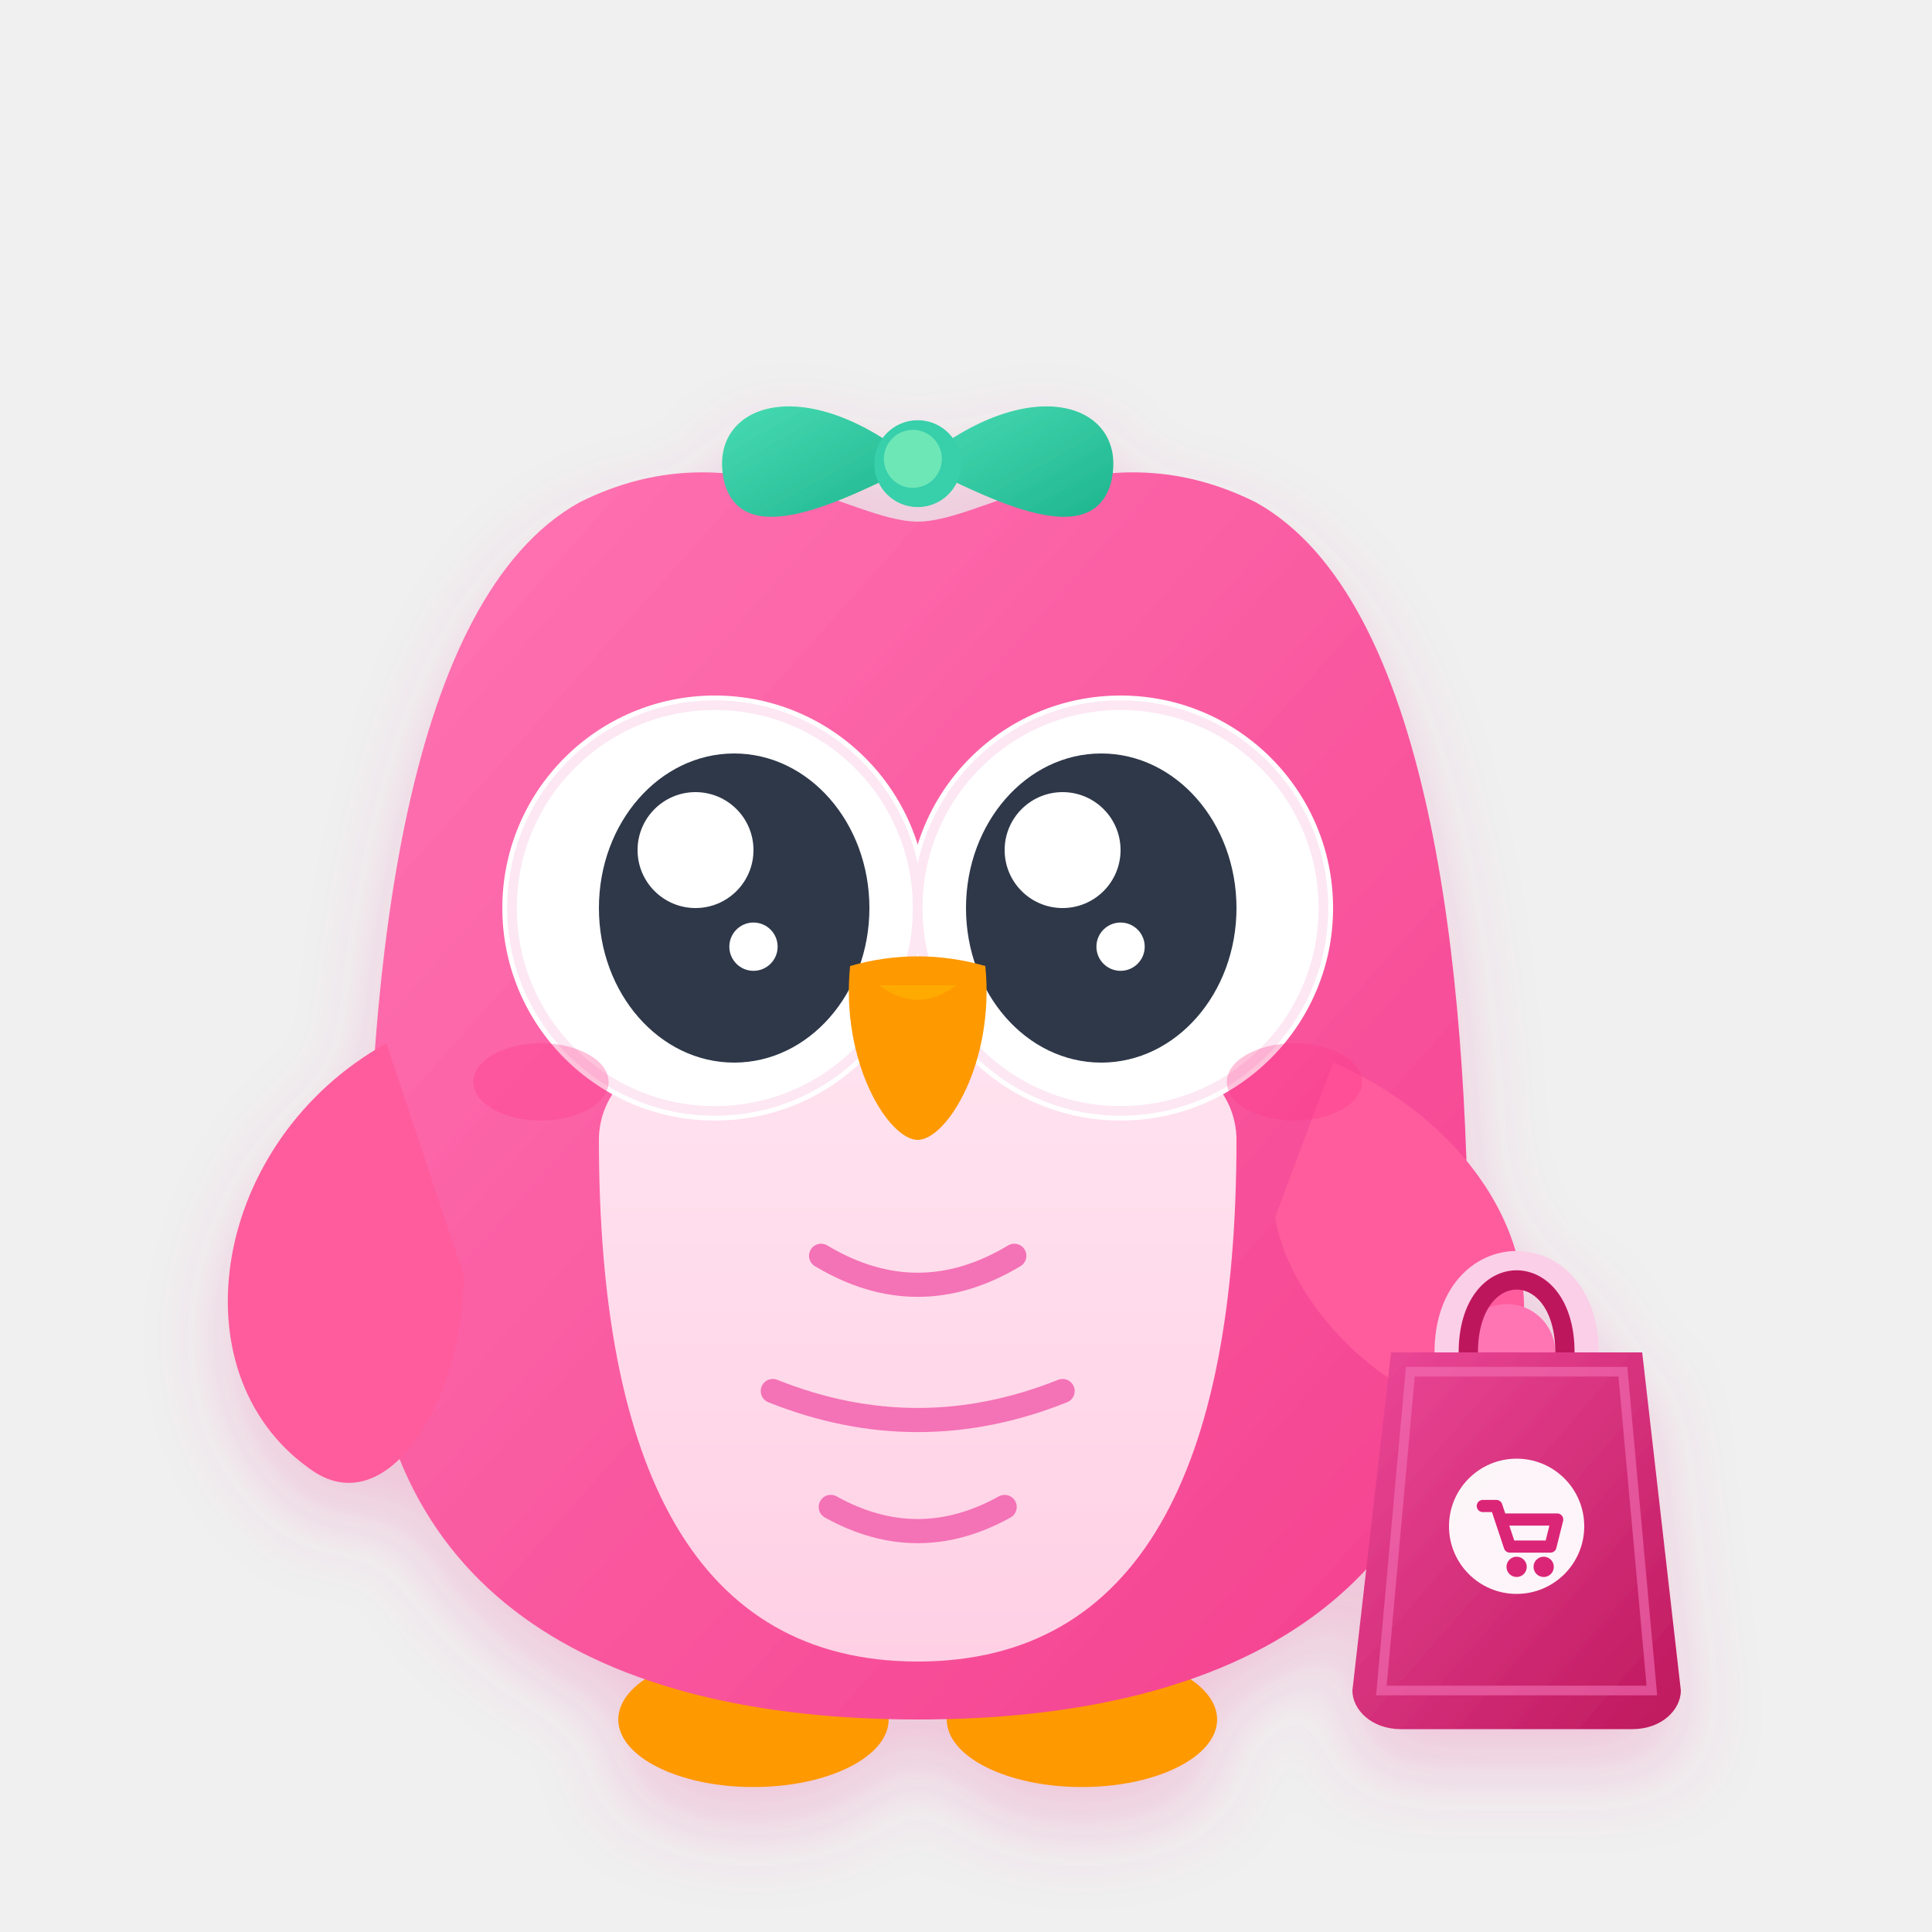
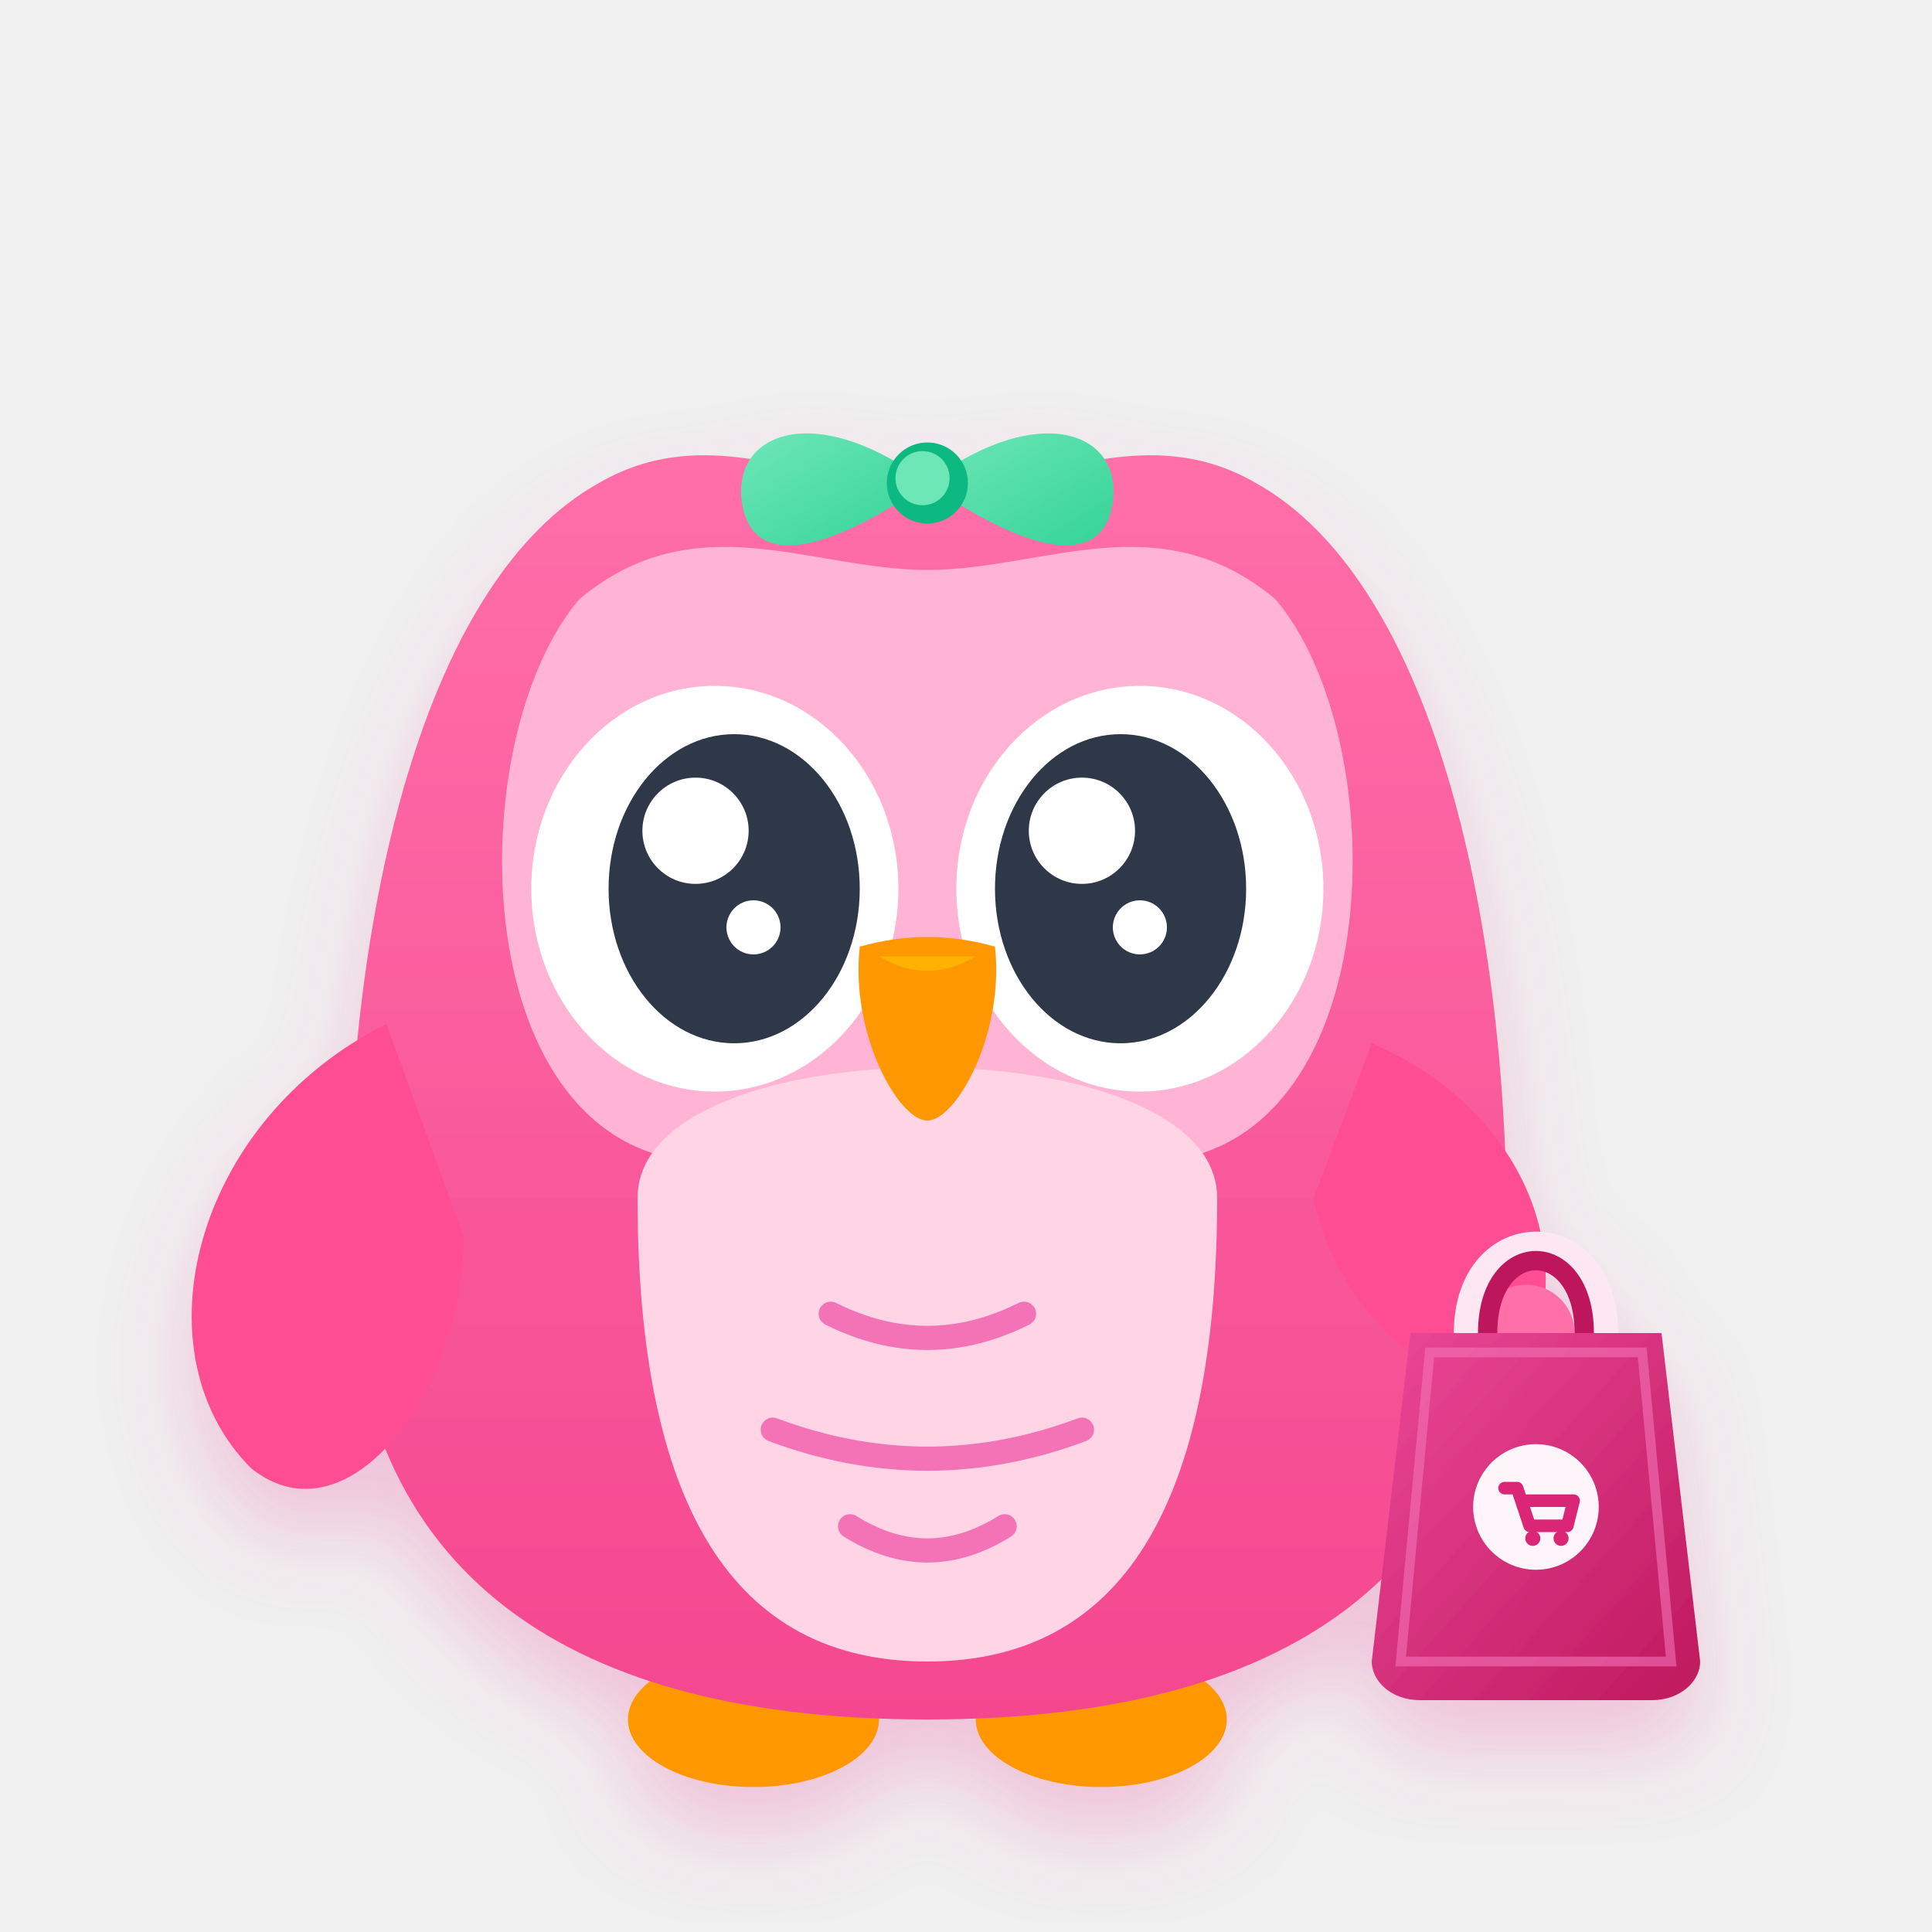
<svg xmlns="http://www.w3.org/2000/svg" viewBox="0 0 200 200" width="100%" height="100%">
  <defs>
-     <linearGradient id="owlPinkGrad" x1="0%" y1="0%" x2="100%" y2="100%">
-       <stop offset="0%" stop-color="#ff75b3" />
-       <stop offset="100%" stop-color="#f43f8e" />
+     <linearGradient id="owlBodyGrad" x1="0%" y1="0%" x2="0%" y2="100%">
+       <stop offset="0%" stop-color="#ff6fa9" />
+       <stop offset="100%" stop-color="#f4478f" />
    </linearGradient>
-     <linearGradient id="bellyGrad" x1="0%" y1="0%" x2="0%" y2="100%">
-       <stop offset="0%" stop-color="#ffe4f0" />
-       <stop offset="100%" stop-color="#ffd0e5" />
+     <linearGradient id="bowMintGrad" x1="0%" y1="0%" x2="100%" y2="100%">
+       <stop offset="0%" stop-color="#6ee7b7" />
+       <stop offset="100%" stop-color="#34d399" />
    </linearGradient>
-     <linearGradient id="bowGrad" x1="0%" y1="0%" x2="100%" y2="100%">
-       <stop offset="0%" stop-color="#48dbb4" />
-       <stop offset="100%" stop-color="#1eb58e" />
-     </linearGradient>
-     <linearGradient id="bagGrad" x1="0%" y1="0%" x2="100%" y2="100%">
+     <linearGradient id="shoppingBagGrad" x1="0%" y1="0%" x2="100%" y2="100%">
      <stop offset="0%" stop-color="#ec4899" />
      <stop offset="100%" stop-color="#be185d" />
    </linearGradient>
-     <filter id="softShadow" x="-10%" y="-10%" width="120%" height="120%">
-       <feDropShadow dx="0" dy="4" stdDeviation="4" flood-color="#ec4899" flood-opacity="0.25" />
+     <filter id="softMascotShadow" x="-10%" y="-10%" width="120%" height="120%">
+       <feDropShadow dx="0" dy="5" stdDeviation="4.5" flood-color="#ec4899" flood-opacity="0.28" />
    </filter>
  </defs>
-   <g filter="url(#softShadow)">
-     <ellipse cx="78" cy="178" rx="14" ry="7" fill="#ff9900" />
-     <ellipse cx="112" cy="178" rx="14" ry="7" fill="#ff9900" />
-     <path d="M 60 52               C 42 62, 38 100, 38 132               C 38 165, 62 178, 95 178               C 128 178, 152 165, 152 132               C 152 100, 148 62, 130 52               C 114 44, 102 54, 95 54               C 88 54, 76 44, 60 52 Z" fill="url(#owlPinkGrad)" />
-     <path d="M 40 108 C 22 118, 18 142, 32 152 C 40 158, 48 145, 48 132 Z" fill="#ff5c9d" />
-     <path d="M 62 118 C 62 98, 128 98, 128 118 C 128 152, 118 172, 95 172 C 72 172, 62 152, 62 118 Z" fill="url(#bellyGrad)" />
-     <path d="M 85 130 Q 95 136 105 130" stroke="#f472b6" stroke-width="2.5" fill="none" stroke-linecap="round" />
-     <path d="M 80 144 Q 95 150 110 144" stroke="#f472b6" stroke-width="2.5" fill="none" stroke-linecap="round" />
-     <path d="M 86 156 Q 95 161 104 156" stroke="#f472b6" stroke-width="2.5" fill="none" stroke-linecap="round" />
-     <circle cx="74" cy="94" r="22" fill="#ffffff" />
-     <circle cx="116" cy="94" r="22" fill="#ffffff" />
-     <circle cx="74" cy="94" r="21" fill="#ffffff" stroke="#fce7f3" stroke-width="1" />
-     <circle cx="116" cy="94" r="21" fill="#ffffff" stroke="#fce7f3" stroke-width="1" />
-     <ellipse cx="76" cy="94" rx="14" ry="16" fill="#2d3748" />
-     <ellipse cx="114" cy="94" rx="14" ry="16" fill="#2d3748" />
-     <circle cx="72" cy="88" r="6" fill="#ffffff" />
-     <circle cx="78" cy="98" r="2.5" fill="#ffffff" />
-     <circle cx="110" cy="88" r="6" fill="#ffffff" />
-     <circle cx="116" cy="98" r="2.5" fill="#ffffff" />
-     <path d="M 88 100 Q 95 98 102 100 C 103 110, 98 118, 95 118 C 92 118, 87 110, 88 100 Z" fill="#ff9900" />
-     <path d="M 91 102 Q 95 105 99 102" fill="#ffaa00" />
-     <g transform="translate(95, 48)">
-       <path d="M 0 0 C -12 -10, -22 -6, -20 2 C -18 9, -8 4, 0 0 Z" fill="url(#bowGrad)" />
-       <path d="M 0 0 C 12 -10, 22 -6, 20 2 C 18 9, 8 4, 0 0 Z" fill="url(#bowGrad)" />
-       <circle cx="0" cy="0" r="4.5" fill="#38cfab" />
-       <circle cx="-0.5" cy="-0.5" r="3" fill="#6ee7b7" />
+   <g filter="url(#softMascotShadow)">
+     <ellipse cx="78" cy="178" rx="13" ry="7" fill="#ff9800" />
+     <ellipse cx="114" cy="178" rx="13" ry="7" fill="#ff9800" />
+     <path d="M 62 50               C 44 60, 36 94, 36 128               C 36 164, 60 178, 96 178               C 132 178, 156 164, 156 128               C 156 94, 148 60, 130 50               C 118 43, 106 51, 96 51               C 86 51, 74 43, 62 50 Z" fill="url(#owlBodyGrad)" />
+     <path d="M 40 106 C 20 116, 14 140, 26 152 C 36 160, 48 144, 48 128 Z" fill="#ff4d94" />
+     <path d="M 60 62               C 48 76, 48 116, 70 120               C 82 122, 90 114, 96 106               C 102 114, 110 122, 122 120               C 144 116, 144 76, 132 62               C 120 52, 108 59, 96 59               C 84 59, 72 52, 60 62 Z" fill="#ffb3d5" />
+     <path d="M 66 124 C 66 106, 126 106, 126 124 C 126 156, 116 172, 96 172 C 76 172, 66 156, 66 124 Z" fill="#ffd4e5" />
+     <path d="M 86 136 Q 96 141 106 136" stroke="#f472b6" stroke-width="2.5" fill="none" stroke-linecap="round" />
+     <path d="M 80 148 Q 96 154 112 148" stroke="#f472b6" stroke-width="2.5" fill="none" stroke-linecap="round" />
+     <path d="M 88 158 Q 96 163 104 158" stroke="#f472b6" stroke-width="2.5" fill="none" stroke-linecap="round" />
+     <ellipse cx="74" cy="92" rx="19" ry="21" fill="#ffffff" />
+     <ellipse cx="76" cy="92" rx="13" ry="16" fill="#2d3748" />
+     <circle cx="72" cy="86" r="5.5" fill="#ffffff" />
+     <circle cx="78" cy="96" r="2.8" fill="#ffffff" />
+     <ellipse cx="118" cy="92" rx="19" ry="21" fill="#ffffff" />
+     <ellipse cx="116" cy="92" rx="13" ry="16" fill="#2d3748" />
+     <circle cx="112" cy="86" r="5.5" fill="#ffffff" />
+     <circle cx="118" cy="96" r="2.8" fill="#ffffff" />
+     <path d="M 89 98 Q 96 96 103 98 C 104 107, 99 116, 96 116 C 93 116, 88 107, 89 98 Z" fill="#ff9800" />
+     <path d="M 91 99 Q 96 102 101 99" fill="#ffb300" />
+     <g transform="translate(96, 50)">
+       <path d="M 0 0 C -12 -9, -21 -5, -19 3 C -17 10, -7 5, 0 0 Z" fill="url(#bowMintGrad)" />
+       <path d="M 0 0 C 12 -9, 21 -5, 19 3 C 17 10, 7 5, 0 0 Z" fill="url(#bowMintGrad)" />
+       <circle cx="0" cy="0" r="4.2" fill="#10b981" />
+       <circle cx="-0.5" cy="-0.5" r="2.8" fill="#6ee7b7" />
    </g>
-     <g transform="translate(138, 110)">
-       <path d="M 0 0 C 14 6, 24 20, 18 34 C 12 40, -4 28, -6 16 Z" fill="#ff5c9d" />
-       <circle cx="18" cy="30" r="5" fill="#ff75b3" />
-       <path d="M 12 30 C 12 18, 26 18, 26 30" fill="none" stroke="#fbcfe8" stroke-width="3" stroke-linecap="round" />
-       <path d="M 14 30 C 14 20, 24 20, 24 30" fill="none" stroke="#be185d" stroke-width="2" stroke-linecap="round" />
-       <path d="M 6 30 L 32 30 L 36 65 C 36 67, 34 69, 31 69 L 7 69 C 4 69, 2 67, 2 65 Z" fill="url(#bagGrad)" />
-       <path d="M 8 32 L 30 32 L 33 65 L 5 65 Z" fill="none" stroke="#f472b6" stroke-width="1" opacity="0.6" />
-       <g transform="translate(19, 48) scale(0.7)">
+     <g transform="translate(142, 108)">
+       <path d="M 0 0 C 14 6, 22 20, 16 34 C 10 40, -4 28, -6 16 Z" fill="#ff4d94" />
+       <circle cx="16" cy="30" r="5" fill="#ff6fa9" />
+       <path d="M 10 30 C 10 18, 24 18, 24 30" fill="none" stroke="#fce7f3" stroke-width="3" stroke-linecap="round" />
+       <path d="M 12 30 C 12 20, 22 20, 22 30" fill="none" stroke="#be185d" stroke-width="2" stroke-linecap="round" />
+       <path d="M 4 30 L 30 30 L 34 64 C 34 66, 32 68, 29 68 L 5 68 C 2 68, 0 66, 0 64 Z" fill="url(#shoppingBagGrad)" />
+       <path d="M 6 32 L 28 32 L 31 64 L 3 64 Z" fill="none" stroke="#f472b6" stroke-width="1" opacity="0.6" />
+       <g transform="translate(17, 48) scale(0.65)">
        <circle cx="0" cy="0" r="10" fill="#ffffff" opacity="0.95" />
-         <path d="M -5 -3 L -3 -3 L -1 3 L 5 3 L 6 -1 L -2 -1" fill="none" stroke="#db2777" stroke-width="1.8" stroke-linecap="round" stroke-linejoin="round" />
-         <circle cx="0" cy="6" r="1.5" fill="#db2777" />
-         <circle cx="4" cy="6" r="1.5" fill="#db2777" />
+         <path d="M -5 -3 L -3 -3 L -1 3 L 5 3 L 6 -1 L -2 -1" fill="none" stroke="#db2777" stroke-width="2" stroke-linecap="round" stroke-linejoin="round" />
+         <circle cx="-0.5" cy="5" r="1.2" fill="#db2777" />
+         <circle cx="4" cy="5" r="1.2" fill="#db2777" />
      </g>
    </g>
-     <ellipse cx="56" cy="112" rx="7" ry="4" fill="#ff3385" opacity="0.3" />
-     <ellipse cx="134" cy="112" rx="7" ry="4" fill="#ff3385" opacity="0.3" />
  </g>
</svg>
